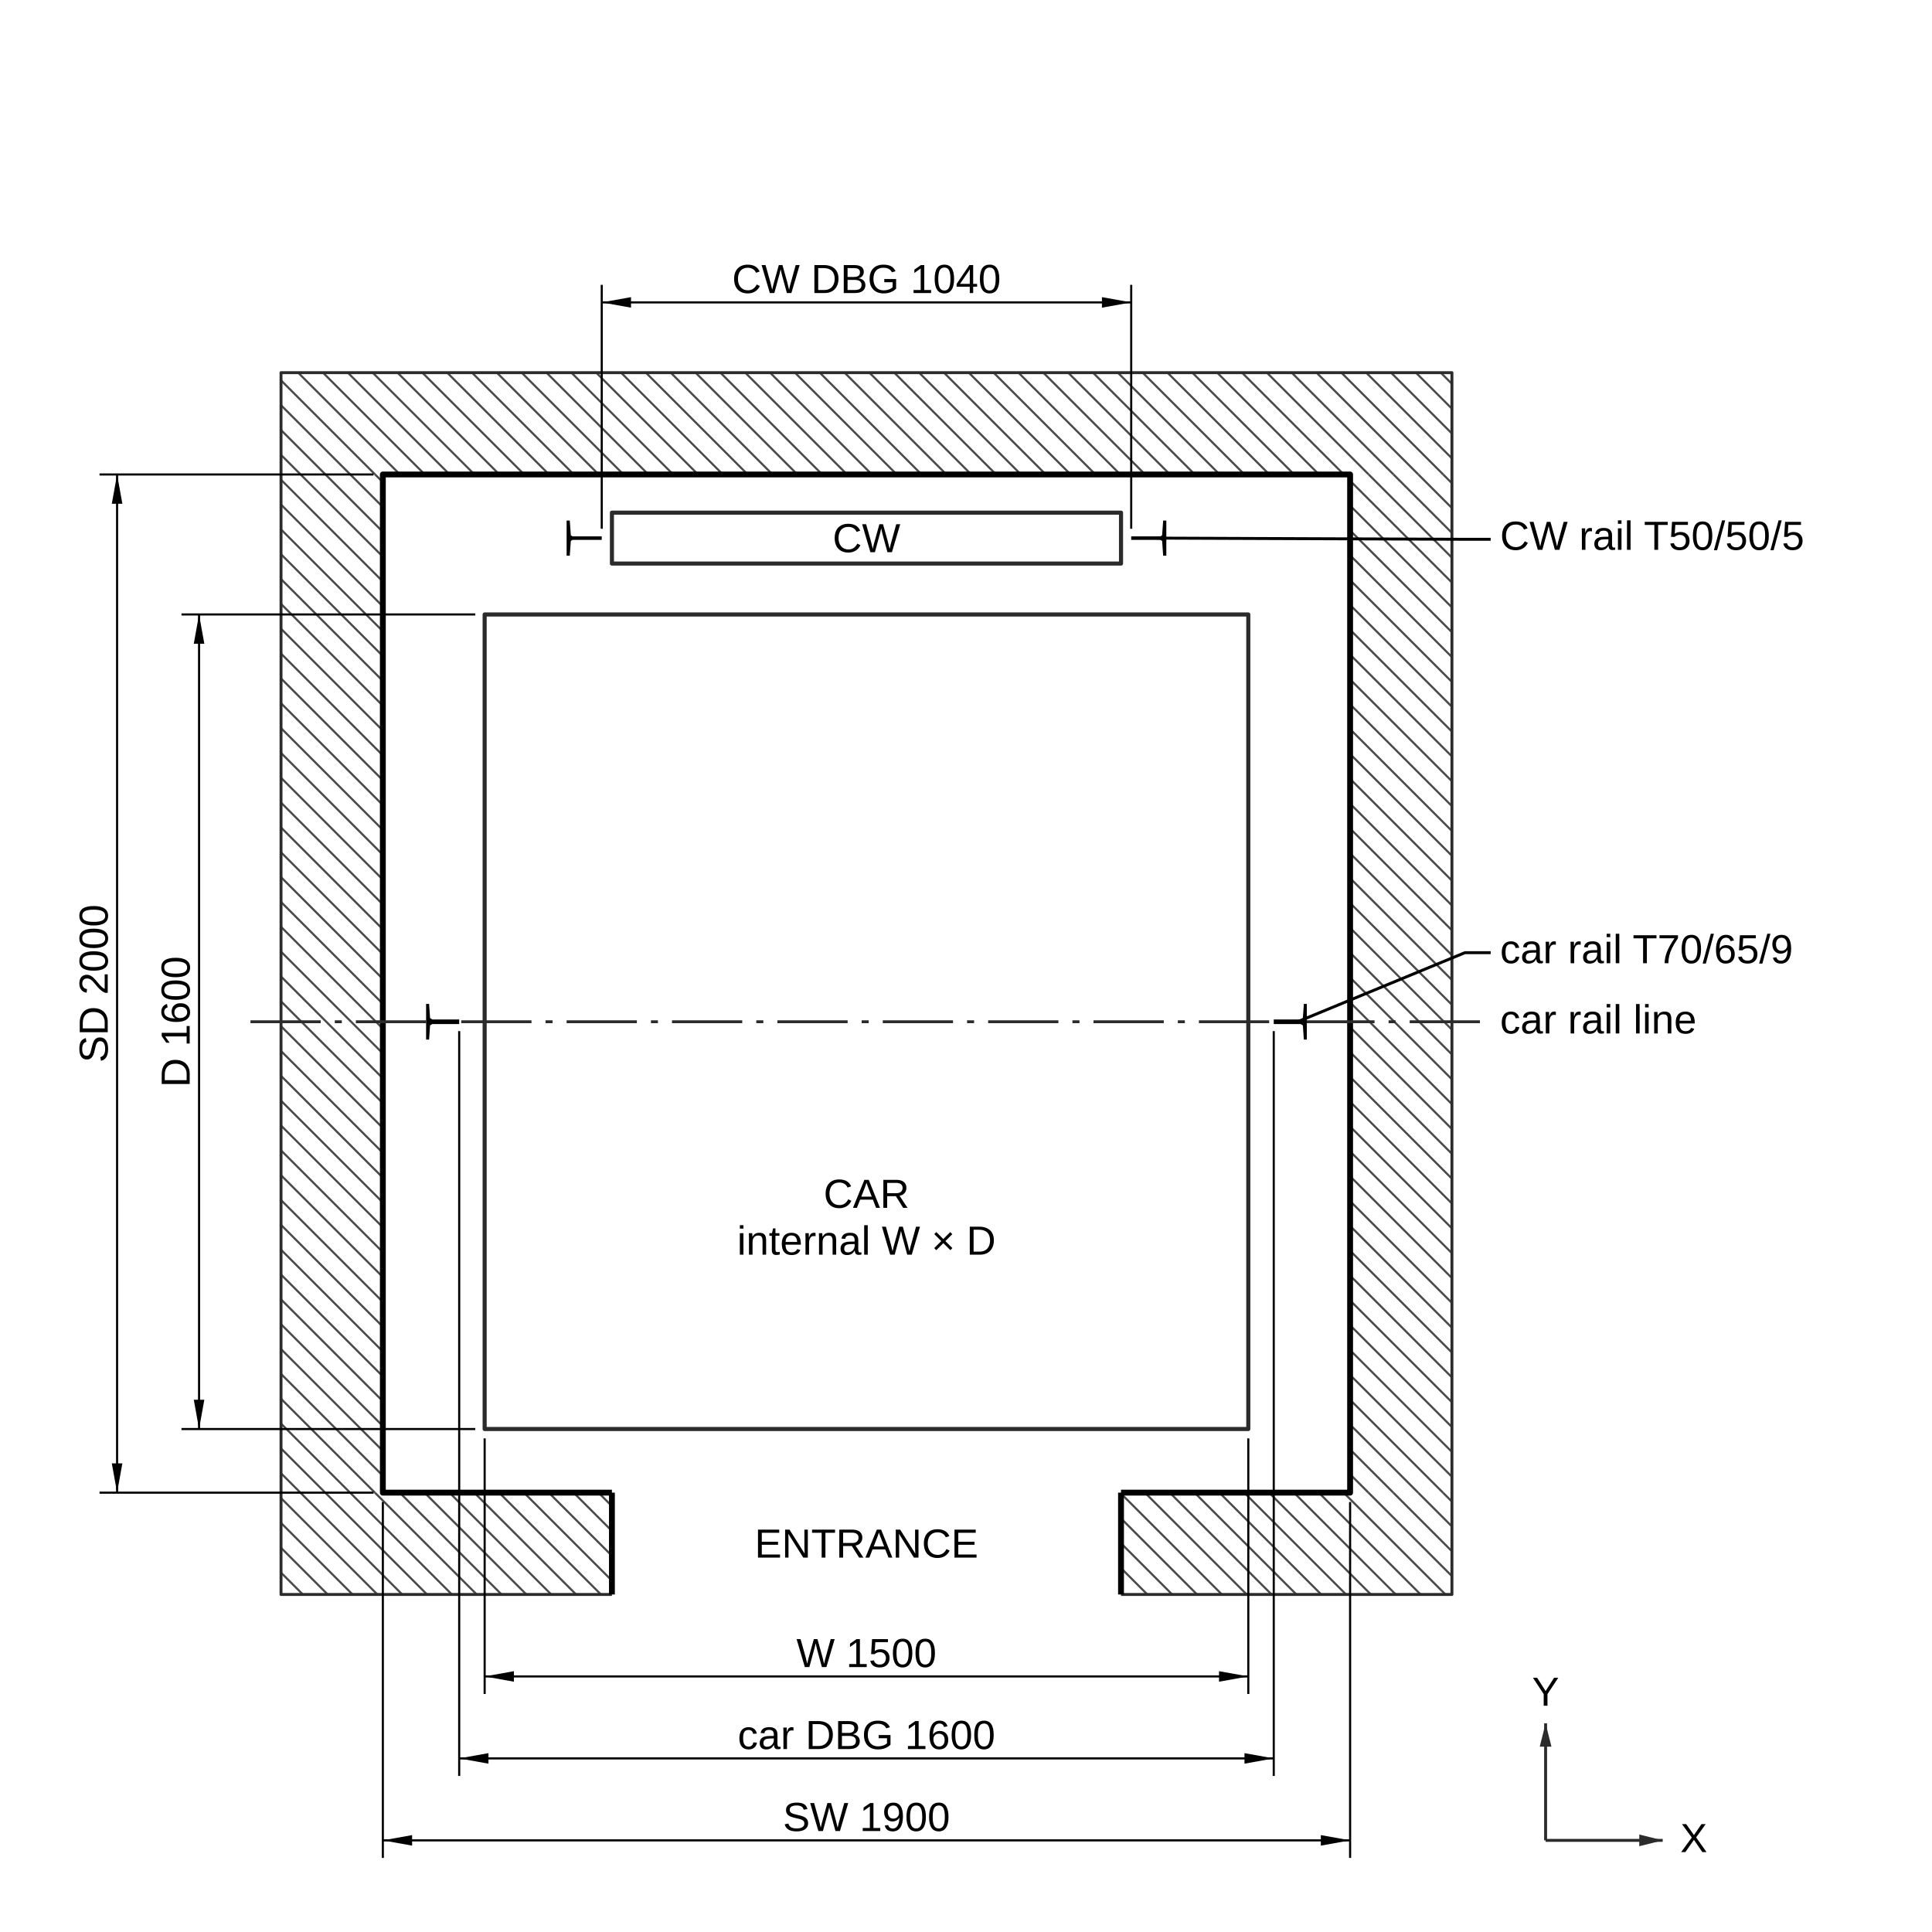
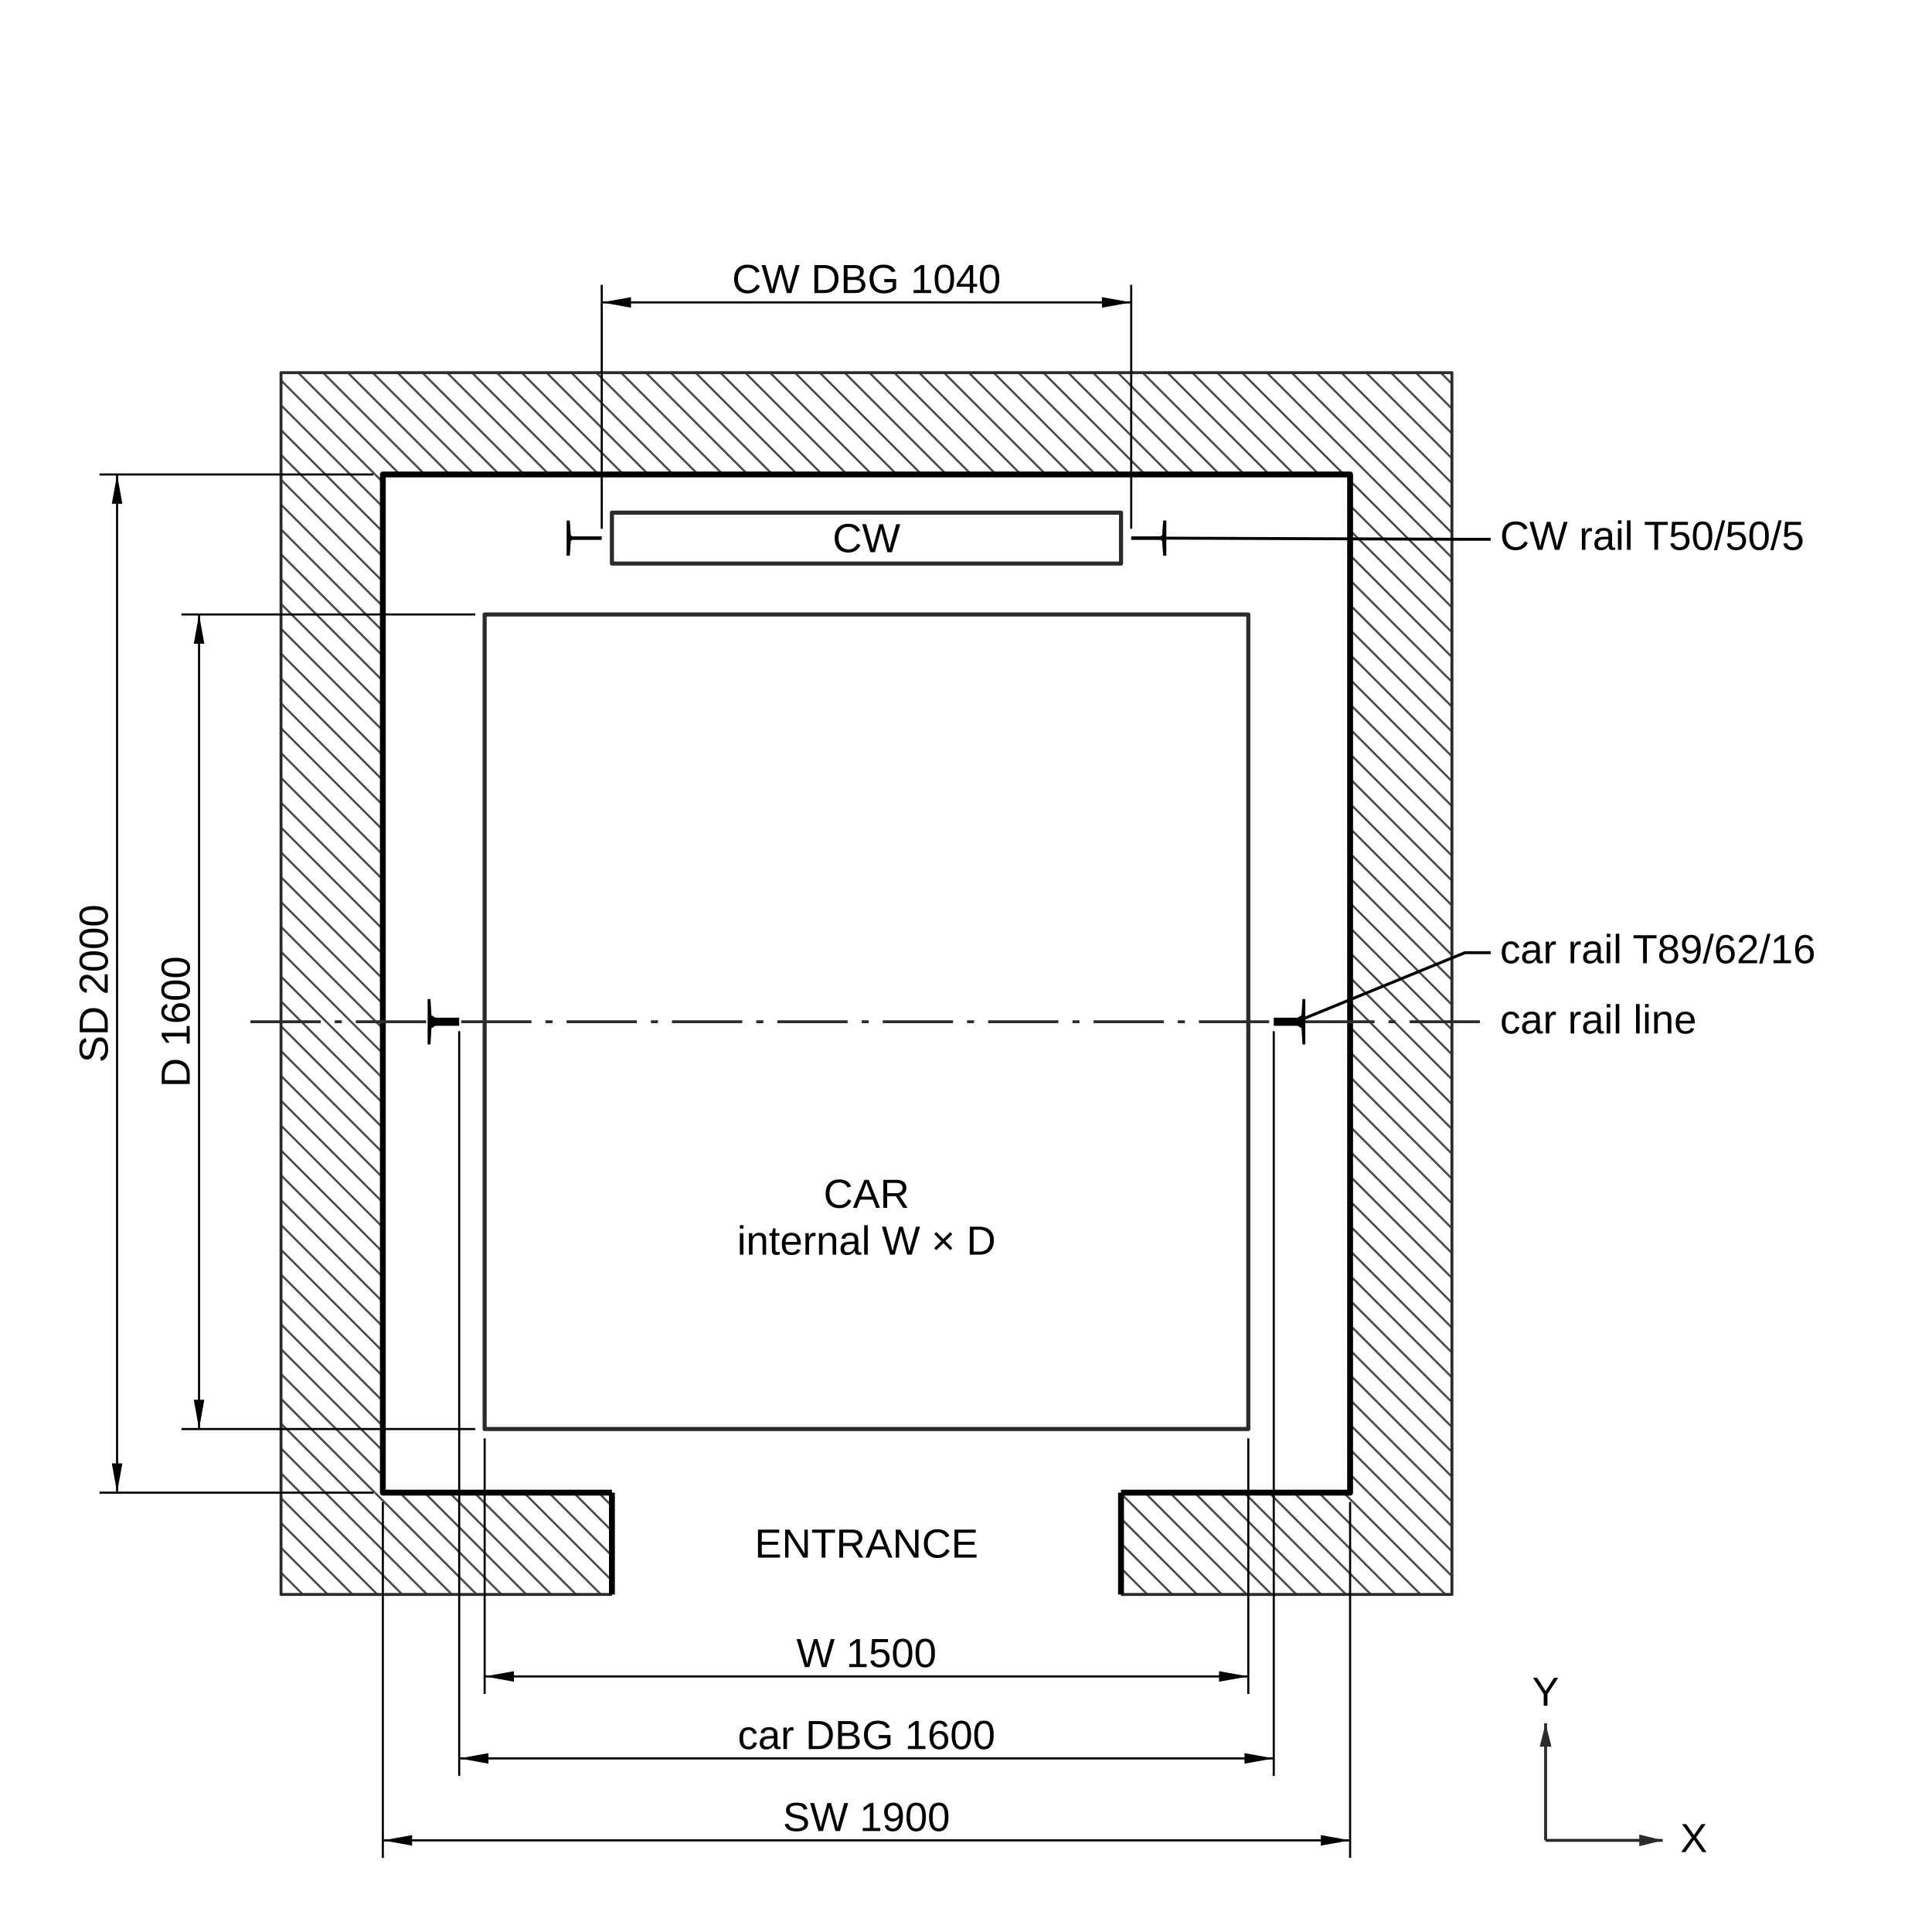
<svg xmlns="http://www.w3.org/2000/svg" version="1.1" width="165mm" height="165mm" viewBox="0 0 1650 1650" data-figure="F1" data-view="0.043,-200,2200,24,31.826">
  <rect x="0" y="0" width="1650" height="1650" fill="#FFFFFF" />
  <polyline points="1230.43,318.26 1240,327.83" fill="none" stroke="#4A4A4A" stroke-width="1.8" stroke-linejoin="round" stroke-linecap="butt" />
  <polyline points="1209.22,318.26 1240,349.05" fill="none" stroke="#4A4A4A" stroke-width="1.8" stroke-linejoin="round" stroke-linecap="butt" />
  <polyline points="1188,318.26 1240,370.26" fill="none" stroke="#4A4A4A" stroke-width="1.8" stroke-linejoin="round" stroke-linecap="butt" />
  <polyline points="1166.79,318.26 1240,391.47" fill="none" stroke="#4A4A4A" stroke-width="1.8" stroke-linejoin="round" stroke-linecap="butt" />
  <polyline points="1145.58,318.26 1232.53,405.22" fill="none" stroke="#4A4A4A" stroke-width="1.8" stroke-linejoin="round" stroke-linecap="butt" />
  <polyline points="1124.36,318.26 1211.32,405.22" fill="none" stroke="#4A4A4A" stroke-width="1.8" stroke-linejoin="round" stroke-linecap="butt" />
  <polyline points="1103.15,318.26 1190.11,405.22" fill="none" stroke="#4A4A4A" stroke-width="1.8" stroke-linejoin="round" stroke-linecap="butt" />
  <polyline points="1081.94,318.26 1168.89,405.22" fill="none" stroke="#4A4A4A" stroke-width="1.8" stroke-linejoin="round" stroke-linecap="butt" />
  <polyline points="1060.72,318.26 1147.68,405.22" fill="none" stroke="#4A4A4A" stroke-width="1.8" stroke-linejoin="round" stroke-linecap="butt" />
  <polyline points="1039.51,318.26 1126.47,405.22" fill="none" stroke="#4A4A4A" stroke-width="1.8" stroke-linejoin="round" stroke-linecap="butt" />
  <polyline points="1018.3,318.26 1105.25,405.22" fill="none" stroke="#4A4A4A" stroke-width="1.8" stroke-linejoin="round" stroke-linecap="butt" />
  <polyline points="997.08,318.26 1084.04,405.22" fill="none" stroke="#4A4A4A" stroke-width="1.8" stroke-linejoin="round" stroke-linecap="butt" />
  <polyline points="975.87,318.26 1062.83,405.22" fill="none" stroke="#4A4A4A" stroke-width="1.8" stroke-linejoin="round" stroke-linecap="butt" />
  <polyline points="954.66,318.26 1041.61,405.22" fill="none" stroke="#4A4A4A" stroke-width="1.8" stroke-linejoin="round" stroke-linecap="butt" />
  <polyline points="933.44,318.26 1020.4,405.22" fill="none" stroke="#4A4A4A" stroke-width="1.8" stroke-linejoin="round" stroke-linecap="butt" />
  <polyline points="912.23,318.26 999.19,405.22" fill="none" stroke="#4A4A4A" stroke-width="1.8" stroke-linejoin="round" stroke-linecap="butt" />
  <polyline points="891.02,318.26 977.97,405.22" fill="none" stroke="#4A4A4A" stroke-width="1.8" stroke-linejoin="round" stroke-linecap="butt" />
  <polyline points="869.8,318.26 956.76,405.22" fill="none" stroke="#4A4A4A" stroke-width="1.8" stroke-linejoin="round" stroke-linecap="butt" />
  <polyline points="848.59,318.26 935.55,405.22" fill="none" stroke="#4A4A4A" stroke-width="1.8" stroke-linejoin="round" stroke-linecap="butt" />
  <polyline points="827.38,318.26 914.33,405.22" fill="none" stroke="#4A4A4A" stroke-width="1.8" stroke-linejoin="round" stroke-linecap="butt" />
  <polyline points="806.16,318.26 893.12,405.22" fill="none" stroke="#4A4A4A" stroke-width="1.8" stroke-linejoin="round" stroke-linecap="butt" />
  <polyline points="784.95,318.26 871.91,405.22" fill="none" stroke="#4A4A4A" stroke-width="1.8" stroke-linejoin="round" stroke-linecap="butt" />
  <polyline points="763.74,318.26 850.69,405.22" fill="none" stroke="#4A4A4A" stroke-width="1.8" stroke-linejoin="round" stroke-linecap="butt" />
  <polyline points="742.52,318.26 829.48,405.22" fill="none" stroke="#4A4A4A" stroke-width="1.8" stroke-linejoin="round" stroke-linecap="butt" />
  <polyline points="721.31,318.26 808.27,405.22" fill="none" stroke="#4A4A4A" stroke-width="1.8" stroke-linejoin="round" stroke-linecap="butt" />
  <polyline points="700.1,318.26 787.06,405.22" fill="none" stroke="#4A4A4A" stroke-width="1.8" stroke-linejoin="round" stroke-linecap="butt" />
  <polyline points="678.89,318.26 765.84,405.22" fill="none" stroke="#4A4A4A" stroke-width="1.8" stroke-linejoin="round" stroke-linecap="butt" />
  <polyline points="657.67,318.26 744.63,405.22" fill="none" stroke="#4A4A4A" stroke-width="1.8" stroke-linejoin="round" stroke-linecap="butt" />
  <polyline points="636.46,318.26 723.42,405.22" fill="none" stroke="#4A4A4A" stroke-width="1.8" stroke-linejoin="round" stroke-linecap="butt" />
  <polyline points="615.25,318.26 702.2,405.22" fill="none" stroke="#4A4A4A" stroke-width="1.8" stroke-linejoin="round" stroke-linecap="butt" />
  <polyline points="594.03,318.26 680.99,405.22" fill="none" stroke="#4A4A4A" stroke-width="1.8" stroke-linejoin="round" stroke-linecap="butt" />
  <polyline points="572.82,318.26 659.78,405.22" fill="none" stroke="#4A4A4A" stroke-width="1.8" stroke-linejoin="round" stroke-linecap="butt" />
  <polyline points="551.61,318.26 638.56,405.22" fill="none" stroke="#4A4A4A" stroke-width="1.8" stroke-linejoin="round" stroke-linecap="butt" />
  <polyline points="530.39,318.26 617.35,405.22" fill="none" stroke="#4A4A4A" stroke-width="1.8" stroke-linejoin="round" stroke-linecap="butt" />
  <polyline points="509.18,318.26 596.14,405.22" fill="none" stroke="#4A4A4A" stroke-width="1.8" stroke-linejoin="round" stroke-linecap="butt" />
  <polyline points="487.97,318.26 574.92,405.22" fill="none" stroke="#4A4A4A" stroke-width="1.8" stroke-linejoin="round" stroke-linecap="butt" />
  <polyline points="466.75,318.26 553.71,405.22" fill="none" stroke="#4A4A4A" stroke-width="1.8" stroke-linejoin="round" stroke-linecap="butt" />
  <polyline points="445.54,318.26 532.5,405.22" fill="none" stroke="#4A4A4A" stroke-width="1.8" stroke-linejoin="round" stroke-linecap="butt" />
  <polyline points="424.33,318.26 511.28,405.22" fill="none" stroke="#4A4A4A" stroke-width="1.8" stroke-linejoin="round" stroke-linecap="butt" />
  <polyline points="403.11,318.26 490.07,405.22" fill="none" stroke="#4A4A4A" stroke-width="1.8" stroke-linejoin="round" stroke-linecap="butt" />
  <polyline points="381.9,318.26 468.86,405.22" fill="none" stroke="#4A4A4A" stroke-width="1.8" stroke-linejoin="round" stroke-linecap="butt" />
  <polyline points="360.69,318.26 447.64,405.22" fill="none" stroke="#4A4A4A" stroke-width="1.8" stroke-linejoin="round" stroke-linecap="butt" />
  <polyline points="339.47,318.26 426.43,405.22" fill="none" stroke="#4A4A4A" stroke-width="1.8" stroke-linejoin="round" stroke-linecap="butt" />
  <polyline points="318.26,318.26 405.22,405.22" fill="none" stroke="#4A4A4A" stroke-width="1.8" stroke-linejoin="round" stroke-linecap="butt" />
  <polyline points="297.05,318.26 384,405.22" fill="none" stroke="#4A4A4A" stroke-width="1.8" stroke-linejoin="round" stroke-linecap="butt" />
  <polyline points="275.83,318.26 362.79,405.22" fill="none" stroke="#4A4A4A" stroke-width="1.8" stroke-linejoin="round" stroke-linecap="butt" />
  <polyline points="254.62,318.26 341.58,405.22" fill="none" stroke="#4A4A4A" stroke-width="1.8" stroke-linejoin="round" stroke-linecap="butt" />
  <polyline points="240,324.85 320.36,405.22" fill="none" stroke="#4A4A4A" stroke-width="1.8" stroke-linejoin="round" stroke-linecap="butt" />
  <polyline points="240,346.07 299.15,405.22" fill="none" stroke="#4A4A4A" stroke-width="1.8" stroke-linejoin="round" stroke-linecap="butt" />
  <polyline points="240,367.28 277.94,405.22" fill="none" stroke="#4A4A4A" stroke-width="1.8" stroke-linejoin="round" stroke-linecap="butt" />
  <polyline points="240,388.49 256.72,405.22" fill="none" stroke="#4A4A4A" stroke-width="1.8" stroke-linejoin="round" stroke-linecap="butt" />
  <polyline points="320.36,405.22 326.96,411.81" fill="none" stroke="#4A4A4A" stroke-width="1.8" stroke-linejoin="round" stroke-linecap="butt" />
  <polyline points="299.15,405.22 326.96,433.02" fill="none" stroke="#4A4A4A" stroke-width="1.8" stroke-linejoin="round" stroke-linecap="butt" />
  <polyline points="277.94,405.22 326.96,454.24" fill="none" stroke="#4A4A4A" stroke-width="1.8" stroke-linejoin="round" stroke-linecap="butt" />
  <polyline points="256.72,405.22 326.96,475.45" fill="none" stroke="#4A4A4A" stroke-width="1.8" stroke-linejoin="round" stroke-linecap="butt" />
  <polyline points="240,409.71 326.96,496.66" fill="none" stroke="#4A4A4A" stroke-width="1.8" stroke-linejoin="round" stroke-linecap="butt" />
  <polyline points="240,430.92 326.96,517.88" fill="none" stroke="#4A4A4A" stroke-width="1.8" stroke-linejoin="round" stroke-linecap="butt" />
  <polyline points="240,452.13 326.96,539.09" fill="none" stroke="#4A4A4A" stroke-width="1.8" stroke-linejoin="round" stroke-linecap="butt" />
  <polyline points="240,473.35 326.96,560.3" fill="none" stroke="#4A4A4A" stroke-width="1.8" stroke-linejoin="round" stroke-linecap="butt" />
  <polyline points="240,494.56 326.96,581.51" fill="none" stroke="#4A4A4A" stroke-width="1.8" stroke-linejoin="round" stroke-linecap="butt" />
  <polyline points="240,515.77 326.96,602.73" fill="none" stroke="#4A4A4A" stroke-width="1.8" stroke-linejoin="round" stroke-linecap="butt" />
  <polyline points="240,536.98 326.96,623.94" fill="none" stroke="#4A4A4A" stroke-width="1.8" stroke-linejoin="round" stroke-linecap="butt" />
  <polyline points="240,558.2 326.96,645.15" fill="none" stroke="#4A4A4A" stroke-width="1.8" stroke-linejoin="round" stroke-linecap="butt" />
  <polyline points="240,579.41 326.96,666.37" fill="none" stroke="#4A4A4A" stroke-width="1.8" stroke-linejoin="round" stroke-linecap="butt" />
  <polyline points="240,600.62 326.96,687.58" fill="none" stroke="#4A4A4A" stroke-width="1.8" stroke-linejoin="round" stroke-linecap="butt" />
  <polyline points="240,621.84 326.96,708.79" fill="none" stroke="#4A4A4A" stroke-width="1.8" stroke-linejoin="round" stroke-linecap="butt" />
  <polyline points="240,643.05 326.96,730.01" fill="none" stroke="#4A4A4A" stroke-width="1.8" stroke-linejoin="round" stroke-linecap="butt" />
  <polyline points="240,664.26 326.96,751.22" fill="none" stroke="#4A4A4A" stroke-width="1.8" stroke-linejoin="round" stroke-linecap="butt" />
  <polyline points="240,685.48 326.96,772.43" fill="none" stroke="#4A4A4A" stroke-width="1.8" stroke-linejoin="round" stroke-linecap="butt" />
  <polyline points="240,706.69 326.96,793.65" fill="none" stroke="#4A4A4A" stroke-width="1.8" stroke-linejoin="round" stroke-linecap="butt" />
  <polyline points="240,727.9 326.96,814.86" fill="none" stroke="#4A4A4A" stroke-width="1.8" stroke-linejoin="round" stroke-linecap="butt" />
  <polyline points="240,749.12 326.96,836.07" fill="none" stroke="#4A4A4A" stroke-width="1.8" stroke-linejoin="round" stroke-linecap="butt" />
  <polyline points="240,770.33 326.96,857.29" fill="none" stroke="#4A4A4A" stroke-width="1.8" stroke-linejoin="round" stroke-linecap="butt" />
  <polyline points="240,791.54 326.96,878.5" fill="none" stroke="#4A4A4A" stroke-width="1.8" stroke-linejoin="round" stroke-linecap="butt" />
  <polyline points="240,812.76 326.96,899.71" fill="none" stroke="#4A4A4A" stroke-width="1.8" stroke-linejoin="round" stroke-linecap="butt" />
  <polyline points="240,833.97 326.96,920.93" fill="none" stroke="#4A4A4A" stroke-width="1.8" stroke-linejoin="round" stroke-linecap="butt" />
  <polyline points="240,855.18 326.96,942.14" fill="none" stroke="#4A4A4A" stroke-width="1.8" stroke-linejoin="round" stroke-linecap="butt" />
  <polyline points="240,876.4 326.96,963.35" fill="none" stroke="#4A4A4A" stroke-width="1.8" stroke-linejoin="round" stroke-linecap="butt" />
  <polyline points="240,897.61 326.96,984.57" fill="none" stroke="#4A4A4A" stroke-width="1.8" stroke-linejoin="round" stroke-linecap="butt" />
  <polyline points="240,918.82 326.96,1005.78" fill="none" stroke="#4A4A4A" stroke-width="1.8" stroke-linejoin="round" stroke-linecap="butt" />
  <polyline points="240,940.04 326.96,1026.99" fill="none" stroke="#4A4A4A" stroke-width="1.8" stroke-linejoin="round" stroke-linecap="butt" />
  <polyline points="240,961.25 326.96,1048.21" fill="none" stroke="#4A4A4A" stroke-width="1.8" stroke-linejoin="round" stroke-linecap="butt" />
  <polyline points="240,982.46 326.96,1069.42" fill="none" stroke="#4A4A4A" stroke-width="1.8" stroke-linejoin="round" stroke-linecap="butt" />
  <polyline points="240,1003.68 326.96,1090.63" fill="none" stroke="#4A4A4A" stroke-width="1.8" stroke-linejoin="round" stroke-linecap="butt" />
  <polyline points="240,1024.89 326.96,1111.85" fill="none" stroke="#4A4A4A" stroke-width="1.8" stroke-linejoin="round" stroke-linecap="butt" />
  <polyline points="240,1046.1 326.96,1133.06" fill="none" stroke="#4A4A4A" stroke-width="1.8" stroke-linejoin="round" stroke-linecap="butt" />
  <polyline points="240,1067.31 326.96,1154.27" fill="none" stroke="#4A4A4A" stroke-width="1.8" stroke-linejoin="round" stroke-linecap="butt" />
  <polyline points="240,1088.53 326.96,1175.48" fill="none" stroke="#4A4A4A" stroke-width="1.8" stroke-linejoin="round" stroke-linecap="butt" />
  <polyline points="240,1109.74 326.96,1196.7" fill="none" stroke="#4A4A4A" stroke-width="1.8" stroke-linejoin="round" stroke-linecap="butt" />
  <polyline points="240,1130.95 326.96,1217.91" fill="none" stroke="#4A4A4A" stroke-width="1.8" stroke-linejoin="round" stroke-linecap="butt" />
  <polyline points="240,1152.17 326.96,1239.12" fill="none" stroke="#4A4A4A" stroke-width="1.8" stroke-linejoin="round" stroke-linecap="butt" />
  <polyline points="240,1173.38 326.96,1260.34" fill="none" stroke="#4A4A4A" stroke-width="1.8" stroke-linejoin="round" stroke-linecap="butt" />
  <polyline points="240,1194.59 320.19,1274.78" fill="none" stroke="#4A4A4A" stroke-width="1.8" stroke-linejoin="round" stroke-linecap="butt" />
  <polyline points="240,1215.81 298.98,1274.78" fill="none" stroke="#4A4A4A" stroke-width="1.8" stroke-linejoin="round" stroke-linecap="butt" />
  <polyline points="240,1237.02 277.76,1274.78" fill="none" stroke="#4A4A4A" stroke-width="1.8" stroke-linejoin="round" stroke-linecap="butt" />
  <polyline points="240,1258.23 256.55,1274.78" fill="none" stroke="#4A4A4A" stroke-width="1.8" stroke-linejoin="round" stroke-linecap="butt" />
  <polyline points="1232.53,405.22 1240,412.69" fill="none" stroke="#4A4A4A" stroke-width="1.8" stroke-linejoin="round" stroke-linecap="butt" />
  <polyline points="1211.32,405.22 1240,433.9" fill="none" stroke="#4A4A4A" stroke-width="1.8" stroke-linejoin="round" stroke-linecap="butt" />
  <polyline points="1190.11,405.22 1240,455.11" fill="none" stroke="#4A4A4A" stroke-width="1.8" stroke-linejoin="round" stroke-linecap="butt" />
  <polyline points="1168.89,405.22 1240,476.32" fill="none" stroke="#4A4A4A" stroke-width="1.8" stroke-linejoin="round" stroke-linecap="butt" />
  <polyline points="1153.04,410.58 1240,497.54" fill="none" stroke="#4A4A4A" stroke-width="1.8" stroke-linejoin="round" stroke-linecap="butt" />
  <polyline points="1153.04,431.79 1240,518.75" fill="none" stroke="#4A4A4A" stroke-width="1.8" stroke-linejoin="round" stroke-linecap="butt" />
  <polyline points="1153.04,453.01 1240,539.96" fill="none" stroke="#4A4A4A" stroke-width="1.8" stroke-linejoin="round" stroke-linecap="butt" />
  <polyline points="1153.04,474.22 1240,561.18" fill="none" stroke="#4A4A4A" stroke-width="1.8" stroke-linejoin="round" stroke-linecap="butt" />
  <polyline points="1153.04,495.43 1240,582.39" fill="none" stroke="#4A4A4A" stroke-width="1.8" stroke-linejoin="round" stroke-linecap="butt" />
  <polyline points="1153.04,516.65 1240,603.6" fill="none" stroke="#4A4A4A" stroke-width="1.8" stroke-linejoin="round" stroke-linecap="butt" />
  <polyline points="1153.04,537.86 1240,624.82" fill="none" stroke="#4A4A4A" stroke-width="1.8" stroke-linejoin="round" stroke-linecap="butt" />
  <polyline points="1153.04,559.07 1240,646.03" fill="none" stroke="#4A4A4A" stroke-width="1.8" stroke-linejoin="round" stroke-linecap="butt" />
  <polyline points="1153.04,580.29 1240,667.24" fill="none" stroke="#4A4A4A" stroke-width="1.8" stroke-linejoin="round" stroke-linecap="butt" />
  <polyline points="1153.04,601.5 1240,688.46" fill="none" stroke="#4A4A4A" stroke-width="1.8" stroke-linejoin="round" stroke-linecap="butt" />
  <polyline points="1153.04,622.71 1240,709.67" fill="none" stroke="#4A4A4A" stroke-width="1.8" stroke-linejoin="round" stroke-linecap="butt" />
  <polyline points="1153.04,643.93 1240,730.88" fill="none" stroke="#4A4A4A" stroke-width="1.8" stroke-linejoin="round" stroke-linecap="butt" />
  <polyline points="1153.04,665.14 1240,752.1" fill="none" stroke="#4A4A4A" stroke-width="1.8" stroke-linejoin="round" stroke-linecap="butt" />
  <polyline points="1153.04,686.35 1240,773.31" fill="none" stroke="#4A4A4A" stroke-width="1.8" stroke-linejoin="round" stroke-linecap="butt" />
  <polyline points="1153.04,707.57 1240,794.52" fill="none" stroke="#4A4A4A" stroke-width="1.8" stroke-linejoin="round" stroke-linecap="butt" />
  <polyline points="1153.04,728.78 1240,815.74" fill="none" stroke="#4A4A4A" stroke-width="1.8" stroke-linejoin="round" stroke-linecap="butt" />
  <polyline points="1153.04,749.99 1240,836.95" fill="none" stroke="#4A4A4A" stroke-width="1.8" stroke-linejoin="round" stroke-linecap="butt" />
  <polyline points="1153.04,771.21 1240,858.16" fill="none" stroke="#4A4A4A" stroke-width="1.8" stroke-linejoin="round" stroke-linecap="butt" />
  <polyline points="1153.04,792.42 1240,879.38" fill="none" stroke="#4A4A4A" stroke-width="1.8" stroke-linejoin="round" stroke-linecap="butt" />
  <polyline points="1153.04,813.63 1240,900.59" fill="none" stroke="#4A4A4A" stroke-width="1.8" stroke-linejoin="round" stroke-linecap="butt" />
  <polyline points="1153.04,834.85 1240,921.8" fill="none" stroke="#4A4A4A" stroke-width="1.8" stroke-linejoin="round" stroke-linecap="butt" />
  <polyline points="1153.04,856.06 1240,943.02" fill="none" stroke="#4A4A4A" stroke-width="1.8" stroke-linejoin="round" stroke-linecap="butt" />
  <polyline points="1153.04,877.27 1240,964.23" fill="none" stroke="#4A4A4A" stroke-width="1.8" stroke-linejoin="round" stroke-linecap="butt" />
  <polyline points="1153.04,898.49 1240,985.44" fill="none" stroke="#4A4A4A" stroke-width="1.8" stroke-linejoin="round" stroke-linecap="butt" />
  <polyline points="1153.04,919.7 1240,1006.65" fill="none" stroke="#4A4A4A" stroke-width="1.8" stroke-linejoin="round" stroke-linecap="butt" />
  <polyline points="1153.04,940.91 1240,1027.87" fill="none" stroke="#4A4A4A" stroke-width="1.8" stroke-linejoin="round" stroke-linecap="butt" />
  <polyline points="1153.04,962.12 1240,1049.08" fill="none" stroke="#4A4A4A" stroke-width="1.8" stroke-linejoin="round" stroke-linecap="butt" />
  <polyline points="1153.04,983.34 1240,1070.29" fill="none" stroke="#4A4A4A" stroke-width="1.8" stroke-linejoin="round" stroke-linecap="butt" />
  <polyline points="1153.04,1004.55 1240,1091.51" fill="none" stroke="#4A4A4A" stroke-width="1.8" stroke-linejoin="round" stroke-linecap="butt" />
  <polyline points="1153.04,1025.76 1240,1112.72" fill="none" stroke="#4A4A4A" stroke-width="1.8" stroke-linejoin="round" stroke-linecap="butt" />
  <polyline points="1153.04,1046.98 1240,1133.93" fill="none" stroke="#4A4A4A" stroke-width="1.8" stroke-linejoin="round" stroke-linecap="butt" />
  <polyline points="1153.04,1068.19 1240,1155.15" fill="none" stroke="#4A4A4A" stroke-width="1.8" stroke-linejoin="round" stroke-linecap="butt" />
  <polyline points="1153.04,1089.4 1240,1176.36" fill="none" stroke="#4A4A4A" stroke-width="1.8" stroke-linejoin="round" stroke-linecap="butt" />
  <polyline points="1153.04,1110.62 1240,1197.57" fill="none" stroke="#4A4A4A" stroke-width="1.8" stroke-linejoin="round" stroke-linecap="butt" />
  <polyline points="1153.04,1131.83 1240,1218.79" fill="none" stroke="#4A4A4A" stroke-width="1.8" stroke-linejoin="round" stroke-linecap="butt" />
  <polyline points="1153.04,1153.04 1240,1240" fill="none" stroke="#4A4A4A" stroke-width="1.8" stroke-linejoin="round" stroke-linecap="butt" />
  <polyline points="1153.04,1174.26 1240,1261.21" fill="none" stroke="#4A4A4A" stroke-width="1.8" stroke-linejoin="round" stroke-linecap="butt" />
  <polyline points="1153.04,1195.47 1232.36,1274.78" fill="none" stroke="#4A4A4A" stroke-width="1.8" stroke-linejoin="round" stroke-linecap="butt" />
  <polyline points="1153.04,1216.68 1211.14,1274.78" fill="none" stroke="#4A4A4A" stroke-width="1.8" stroke-linejoin="round" stroke-linecap="butt" />
  <polyline points="1153.04,1237.9 1189.93,1274.78" fill="none" stroke="#4A4A4A" stroke-width="1.8" stroke-linejoin="round" stroke-linecap="butt" />
  <polyline points="1153.04,1259.11 1168.72,1274.78" fill="none" stroke="#4A4A4A" stroke-width="1.8" stroke-linejoin="round" stroke-linecap="butt" />
  <polyline points="511.11,1274.78 522.61,1286.28" fill="none" stroke="#4A4A4A" stroke-width="1.8" stroke-linejoin="round" stroke-linecap="butt" />
  <polyline points="489.89,1274.78 522.61,1307.5" fill="none" stroke="#4A4A4A" stroke-width="1.8" stroke-linejoin="round" stroke-linecap="butt" />
  <polyline points="468.68,1274.78 522.61,1328.71" fill="none" stroke="#4A4A4A" stroke-width="1.8" stroke-linejoin="round" stroke-linecap="butt" />
  <polyline points="447.47,1274.78 522.61,1349.92" fill="none" stroke="#4A4A4A" stroke-width="1.8" stroke-linejoin="round" stroke-linecap="butt" />
  <polyline points="426.25,1274.78 513.21,1361.74" fill="none" stroke="#4A4A4A" stroke-width="1.8" stroke-linejoin="round" stroke-linecap="butt" />
  <polyline points="405.04,1274.78 492,1361.74" fill="none" stroke="#4A4A4A" stroke-width="1.8" stroke-linejoin="round" stroke-linecap="butt" />
  <polyline points="383.83,1274.78 470.78,1361.74" fill="none" stroke="#4A4A4A" stroke-width="1.8" stroke-linejoin="round" stroke-linecap="butt" />
  <polyline points="362.61,1274.78 449.57,1361.74" fill="none" stroke="#4A4A4A" stroke-width="1.8" stroke-linejoin="round" stroke-linecap="butt" />
  <polyline points="341.4,1274.78 428.36,1361.74" fill="none" stroke="#4A4A4A" stroke-width="1.8" stroke-linejoin="round" stroke-linecap="butt" />
  <polyline points="320.19,1274.78 407.14,1361.74" fill="none" stroke="#4A4A4A" stroke-width="1.8" stroke-linejoin="round" stroke-linecap="butt" />
  <polyline points="298.98,1274.78 385.93,1361.74" fill="none" stroke="#4A4A4A" stroke-width="1.8" stroke-linejoin="round" stroke-linecap="butt" />
  <polyline points="277.76,1274.78 364.72,1361.74" fill="none" stroke="#4A4A4A" stroke-width="1.8" stroke-linejoin="round" stroke-linecap="butt" />
  <polyline points="256.55,1274.78 343.51,1361.74" fill="none" stroke="#4A4A4A" stroke-width="1.8" stroke-linejoin="round" stroke-linecap="butt" />
  <polyline points="240,1279.45 322.29,1361.74" fill="none" stroke="#4A4A4A" stroke-width="1.8" stroke-linejoin="round" stroke-linecap="butt" />
  <polyline points="240,1300.66 301.08,1361.74" fill="none" stroke="#4A4A4A" stroke-width="1.8" stroke-linejoin="round" stroke-linecap="butt" />
  <polyline points="240,1321.87 279.87,1361.74" fill="none" stroke="#4A4A4A" stroke-width="1.8" stroke-linejoin="round" stroke-linecap="butt" />
  <polyline points="240,1343.09 258.65,1361.74" fill="none" stroke="#4A4A4A" stroke-width="1.8" stroke-linejoin="round" stroke-linecap="butt" />
  <polyline points="1232.36,1274.78 1240,1282.43" fill="none" stroke="#4A4A4A" stroke-width="1.8" stroke-linejoin="round" stroke-linecap="butt" />
  <polyline points="1211.14,1274.78 1240,1303.64" fill="none" stroke="#4A4A4A" stroke-width="1.8" stroke-linejoin="round" stroke-linecap="butt" />
  <polyline points="1189.93,1274.78 1240,1324.85" fill="none" stroke="#4A4A4A" stroke-width="1.8" stroke-linejoin="round" stroke-linecap="butt" />
  <polyline points="1168.72,1274.78 1240,1346.07" fill="none" stroke="#4A4A4A" stroke-width="1.8" stroke-linejoin="round" stroke-linecap="butt" />
  <polyline points="1147.5,1274.78 1234.46,1361.74" fill="none" stroke="#4A4A4A" stroke-width="1.8" stroke-linejoin="round" stroke-linecap="butt" />
  <polyline points="1126.29,1274.78 1213.25,1361.74" fill="none" stroke="#4A4A4A" stroke-width="1.8" stroke-linejoin="round" stroke-linecap="butt" />
  <polyline points="1105.08,1274.78 1192.03,1361.74" fill="none" stroke="#4A4A4A" stroke-width="1.8" stroke-linejoin="round" stroke-linecap="butt" />
  <polyline points="1083.86,1274.78 1170.82,1361.74" fill="none" stroke="#4A4A4A" stroke-width="1.8" stroke-linejoin="round" stroke-linecap="butt" />
  <polyline points="1062.65,1274.78 1149.61,1361.74" fill="none" stroke="#4A4A4A" stroke-width="1.8" stroke-linejoin="round" stroke-linecap="butt" />
  <polyline points="1041.44,1274.78 1128.39,1361.74" fill="none" stroke="#4A4A4A" stroke-width="1.8" stroke-linejoin="round" stroke-linecap="butt" />
  <polyline points="1020.22,1274.78 1107.18,1361.74" fill="none" stroke="#4A4A4A" stroke-width="1.8" stroke-linejoin="round" stroke-linecap="butt" />
  <polyline points="999.01,1274.78 1085.97,1361.74" fill="none" stroke="#4A4A4A" stroke-width="1.8" stroke-linejoin="round" stroke-linecap="butt" />
  <polyline points="977.8,1274.78 1064.75,1361.74" fill="none" stroke="#4A4A4A" stroke-width="1.8" stroke-linejoin="round" stroke-linecap="butt" />
  <polyline points="957.39,1275.59 1043.54,1361.74" fill="none" stroke="#4A4A4A" stroke-width="1.8" stroke-linejoin="round" stroke-linecap="butt" />
  <polyline points="957.39,1296.8 1022.33,1361.74" fill="none" stroke="#4A4A4A" stroke-width="1.8" stroke-linejoin="round" stroke-linecap="butt" />
  <polyline points="957.39,1318.02 1001.11,1361.74" fill="none" stroke="#4A4A4A" stroke-width="1.8" stroke-linejoin="round" stroke-linecap="butt" />
  <polyline points="957.39,1339.23 979.9,1361.74" fill="none" stroke="#4A4A4A" stroke-width="1.8" stroke-linejoin="round" stroke-linecap="butt" />
  <polyline points="957.39,1360.44 958.69,1361.74" fill="none" stroke="#4A4A4A" stroke-width="1.8" stroke-linejoin="round" stroke-linecap="butt" />
  <polyline points="522.61,1361.74 240,1361.74 240,318.26 1240,318.26 1240,1361.74 957.39,1361.74" fill="none" stroke="#2B2B2B" stroke-width="2.5" stroke-linejoin="round" stroke-linecap="butt" />
  <polyline data-tag="shaft" data-value="1900,2000" points="522.61,1274.78 326.96,1274.78 326.96,405.22 1153.04,405.22 1153.04,1274.78 957.39,1274.78" fill="none" stroke="#000000" stroke-width="5" stroke-linejoin="round" stroke-linecap="butt" />
  <polyline data-tag="door-jamb-left" data-value="450" points="522.61,1361.74 522.61,1274.78" fill="none" stroke="#000000" stroke-width="5" stroke-linejoin="round" stroke-linecap="butt" />
  <polyline data-tag="door-jamb-right" data-value="1450" points="957.39,1361.74 957.39,1274.78" fill="none" stroke="#000000" stroke-width="5" stroke-linejoin="round" stroke-linecap="butt" />
  <text data-tag="entrance" data-value="1000" x="740" y="1330.26" font-family="ISOCPEUR, 'Arial Narrow', Arial, sans-serif" font-size="34.72" text-anchor="middle" fill="#000000">ENTRANCE</text>
  <polygon data-tag="car" data-value="1500,1600" points="413.91,1220.43 1066.09,1220.43 1066.09,524.78 413.91,524.78" fill="none" stroke="#2B2B2B" stroke-width="3.5" stroke-linejoin="round" stroke-linecap="butt" />
  <polygon data-tag="counterweight" points="522.61,481.3 957.39,481.3 957.39,437.83 522.61,437.83" fill="none" stroke="#2B2B2B" stroke-width="3.5" stroke-linejoin="round" stroke-linecap="butt" />
  <polyline data-tag="car-rail-line" data-value="925" points="213.91,872.61 1266.09,872.61" fill="none" stroke="#2B2B2B" stroke-width="2.5" stroke-linejoin="round" stroke-linecap="butt" stroke-dasharray="60 12 6 12" />
-   <polygon data-tag="car-rail-left" data-value="150" points="363.91,887.83 363.91,857.39 366.46,857.39 367.3,869.48 369.18,870.65 392.17,870.65 392.17,874.57 369.18,874.57 367.3,875.74 366.46,887.83" fill="#000000" stroke="none" />
-   <polygon data-tag="car-rail-right" data-value="1750" points="1116.09,887.83 1116.09,857.39 1113.54,857.39 1112.7,869.48 1110.82,870.65 1087.83,870.65 1087.83,874.57 1110.82,874.57 1112.7,875.74 1113.54,887.83" fill="#000000" stroke="none" />
+   <polygon data-tag="car-rail-left" data-value="150" points="365.22,891.96 365.22,853.26 367.64,853.26 368.45,867.04 371.79,869.13 392.17,869.13 392.17,876.09 371.79,876.09 368.45,878.17 367.64,891.96" fill="#000000" stroke="none" />
+   <polygon data-tag="car-rail-right" data-value="1750" points="1114.78,891.96 1114.78,853.26 1112.36,853.26 1111.55,867.04 1108.21,869.13 1087.83,869.13 1087.83,876.09 1108.21,876.09 1111.55,878.17 1112.36,891.96" fill="#000000" stroke="none" />
  <polygon data-tag="cw-rail-left" data-value="430" points="483.91,474.57 483.91,444.57 486.61,444.57 487.51,457.17 488.95,458.07 513.91,458.07 513.91,461.07 488.95,461.07 487.51,461.97 486.61,474.57" fill="#000000" stroke="none" />
  <polygon data-tag="cw-rail-right" data-value="1470" points="996.09,474.57 996.09,444.57 993.39,444.57 992.49,457.17 991.05,458.07 966.09,458.07 966.09,461.07 991.05,461.07 992.49,461.97 993.39,474.57" fill="#000000" stroke="none" />
  <text x="740" y="1031.52" font-family="ISOCPEUR, 'Arial Narrow', Arial, sans-serif" font-size="34.72" text-anchor="middle" fill="#000000">CAR</text>
  <text x="740" y="1071.52" font-family="ISOCPEUR, 'Arial Narrow', Arial, sans-serif" font-size="34.72" text-anchor="middle" fill="#000000">internal W × D</text>
  <text x="740" y="471.57" font-family="ISOCPEUR, 'Arial Narrow', Arial, sans-serif" font-size="34.72" text-anchor="middle" fill="#000000">CW</text>
  <text x="1281.09" y="882.61" font-family="ISOCPEUR, 'Arial Narrow', Arial, sans-serif" font-size="34.72" text-anchor="start" fill="#000000">car rail line</text>
-   <polyline data-tag="car-rail-label-leader" points="1108.19,872.61 1251.09,813.61 1273.09,813.61" fill="none" stroke="#000000" stroke-width="2.5" stroke-linejoin="round" stroke-linecap="butt" />
-   <text data-tag="car-rail-label" x="1281.09" y="822.61" font-family="ISOCPEUR, 'Arial Narrow', Arial, sans-serif" font-size="34.72" text-anchor="start" fill="#000000">car rail T70/65/9</text>
+   <polyline data-tag="car-rail-label-leader" points="1106.94,872.61 1251.09,813.61 1273.09,813.61" fill="none" stroke="#000000" stroke-width="2.5" stroke-linejoin="round" stroke-linecap="butt" />
+   <text data-tag="car-rail-label" x="1281.09" y="822.61" font-family="ISOCPEUR, 'Arial Narrow', Arial, sans-serif" font-size="34.72" text-anchor="start" fill="#000000">car rail T89/62/16</text>
  <polyline data-tag="cw-rail-label-leader" points="987.82,459.57 1251.09,460.57 1273.09,460.57" fill="none" stroke="#000000" stroke-width="2.5" stroke-linejoin="round" stroke-linecap="butt" />
  <text data-tag="cw-rail-label" x="1281.09" y="469.57" font-family="ISOCPEUR, 'Arial Narrow', Arial, sans-serif" font-size="34.72" text-anchor="start" fill="#000000">CW rail T50/50/5</text>
  <polyline data-tag="dim-W-ext" points="413.91,1228.43 413.91,1446.74" fill="none" stroke="#000000" stroke-width="1.8" stroke-linejoin="round" stroke-linecap="butt" />
  <polyline data-tag="dim-W-ext" points="1066.09,1228.43 1066.09,1446.74" fill="none" stroke="#000000" stroke-width="1.8" stroke-linejoin="round" stroke-linecap="butt" />
  <polyline data-tag="dim-W" data-value="1500" points="413.91,1431.74 1066.09,1431.74" fill="none" stroke="#000000" stroke-width="1.8" stroke-linejoin="round" stroke-linecap="butt" />
  <polygon points="413.91,1431.74 438.91,1427.24 438.91,1436.24" fill="#000000" stroke="none" />
  <polygon points="1066.09,1431.74 1041.09,1436.24 1041.09,1427.24" fill="#000000" stroke="none" />
  <text data-tag="dim-W-text" data-value="1500" x="740" y="1423.74" font-family="ISOCPEUR, 'Arial Narrow', Arial, sans-serif" font-size="34.72" text-anchor="middle" fill="#000000">W 1500</text>
  <polyline data-tag="dim-DBG-ext" points="392.17,880.61 392.17,1516.74" fill="none" stroke="#000000" stroke-width="1.8" stroke-linejoin="round" stroke-linecap="butt" />
  <polyline data-tag="dim-DBG-ext" points="1087.83,880.61 1087.83,1516.74" fill="none" stroke="#000000" stroke-width="1.8" stroke-linejoin="round" stroke-linecap="butt" />
  <polyline data-tag="dim-DBG" data-value="1600" points="392.17,1501.74 1087.83,1501.74" fill="none" stroke="#000000" stroke-width="1.8" stroke-linejoin="round" stroke-linecap="butt" />
  <polygon points="392.17,1501.74 417.17,1497.24 417.17,1506.24" fill="#000000" stroke="none" />
  <polygon points="1087.83,1501.74 1062.83,1506.24 1062.83,1497.24" fill="#000000" stroke="none" />
  <text data-tag="dim-DBG-text" data-value="1600" x="740" y="1493.74" font-family="ISOCPEUR, 'Arial Narrow', Arial, sans-serif" font-size="34.72" text-anchor="middle" fill="#000000">car DBG 1600</text>
  <polyline data-tag="dim-SW-ext" points="326.96,1282.78 326.96,1586.74" fill="none" stroke="#000000" stroke-width="1.8" stroke-linejoin="round" stroke-linecap="butt" />
  <polyline data-tag="dim-SW-ext" points="1153.04,1282.78 1153.04,1586.74" fill="none" stroke="#000000" stroke-width="1.8" stroke-linejoin="round" stroke-linecap="butt" />
  <polyline data-tag="dim-SW" data-value="1900" points="326.96,1571.74 1153.04,1571.74" fill="none" stroke="#000000" stroke-width="1.8" stroke-linejoin="round" stroke-linecap="butt" />
  <polygon points="326.96,1571.74 351.96,1567.24 351.96,1576.24" fill="#000000" stroke="none" />
  <polygon points="1153.04,1571.74 1128.04,1576.24 1128.04,1567.24" fill="#000000" stroke="none" />
  <text data-tag="dim-SW-text" data-value="1900" x="740" y="1563.74" font-family="ISOCPEUR, 'Arial Narrow', Arial, sans-serif" font-size="34.72" text-anchor="middle" fill="#000000">SW 1900</text>
  <polyline data-tag="dim-CWDBG-ext" points="513.91,451.57 513.91,243.26" fill="none" stroke="#000000" stroke-width="1.8" stroke-linejoin="round" stroke-linecap="butt" />
  <polyline data-tag="dim-CWDBG-ext" points="966.09,451.57 966.09,243.26" fill="none" stroke="#000000" stroke-width="1.8" stroke-linejoin="round" stroke-linecap="butt" />
  <polyline data-tag="dim-CWDBG" data-value="1040" points="513.91,258.26 966.09,258.26" fill="none" stroke="#000000" stroke-width="1.8" stroke-linejoin="round" stroke-linecap="butt" />
  <polygon points="513.91,258.26 538.91,253.76 538.91,262.76" fill="#000000" stroke="none" />
  <polygon points="966.09,258.26 941.09,262.76 941.09,253.76" fill="#000000" stroke="none" />
  <text data-tag="dim-CWDBG-text" data-value="1040" x="740" y="250.26" font-family="ISOCPEUR, 'Arial Narrow', Arial, sans-serif" font-size="34.72" text-anchor="middle" fill="#000000">CW DBG 1040</text>
  <polyline data-tag="dim-D-ext" points="405.91,1220.43 155,1220.43" fill="none" stroke="#000000" stroke-width="1.8" stroke-linejoin="round" stroke-linecap="butt" />
  <polyline data-tag="dim-D-ext" points="405.91,524.78 155,524.78" fill="none" stroke="#000000" stroke-width="1.8" stroke-linejoin="round" stroke-linecap="butt" />
  <polyline data-tag="dim-D" data-value="1600" points="170,1220.43 170,524.78" fill="none" stroke="#000000" stroke-width="1.8" stroke-linejoin="round" stroke-linecap="butt" />
  <polygon points="170,1220.43 165.5,1195.43 174.5,1195.43" fill="#000000" stroke="none" />
  <polygon points="170,524.78 174.5,549.78 165.5,549.78" fill="#000000" stroke="none" />
  <text data-tag="dim-D-text" data-value="1600" x="162" y="872.61" font-family="ISOCPEUR, 'Arial Narrow', Arial, sans-serif" font-size="34.72" text-anchor="middle" fill="#000000" transform="rotate(-90 162 872.61)">D 1600</text>
  <polyline data-tag="dim-SD-ext" points="318.96,1274.78 85,1274.78" fill="none" stroke="#000000" stroke-width="1.8" stroke-linejoin="round" stroke-linecap="butt" />
  <polyline data-tag="dim-SD-ext" points="318.96,405.22 85,405.22" fill="none" stroke="#000000" stroke-width="1.8" stroke-linejoin="round" stroke-linecap="butt" />
  <polyline data-tag="dim-SD" data-value="2000" points="100,1274.78 100,405.22" fill="none" stroke="#000000" stroke-width="1.8" stroke-linejoin="round" stroke-linecap="butt" />
  <polygon points="100,1274.78 95.5,1249.78 104.5,1249.78" fill="#000000" stroke="none" />
  <polygon points="100,405.22 104.5,430.22 95.5,430.22" fill="#000000" stroke="none" />
  <text data-tag="dim-SD-text" data-value="2000" x="92" y="840" font-family="ISOCPEUR, 'Arial Narrow', Arial, sans-serif" font-size="34.72" text-anchor="middle" fill="#000000" transform="rotate(-90 92 840)">SD 2000</text>
  <polyline points="1320,1571.74 1420,1571.74" fill="none" stroke="#2B2B2B" stroke-width="2.5" stroke-linejoin="round" stroke-linecap="butt" />
  <polygon points="1420,1571.74 1400,1576.74 1400,1566.74" fill="#2B2B2B" stroke="none" />
  <polyline points="1320,1571.74 1320,1471.74" fill="none" stroke="#2B2B2B" stroke-width="2.5" stroke-linejoin="round" stroke-linecap="butt" />
  <polygon points="1320,1471.74 1325,1491.74 1315,1491.74" fill="#2B2B2B" stroke="none" />
  <text x="1435" y="1581.74" font-family="ISOCPEUR, 'Arial Narrow', Arial, sans-serif" font-size="34.72" text-anchor="start" fill="#000000">X</text>
  <text x="1320" y="1456.74" font-family="ISOCPEUR, 'Arial Narrow', Arial, sans-serif" font-size="34.72" text-anchor="middle" fill="#000000">Y</text>
</svg>
